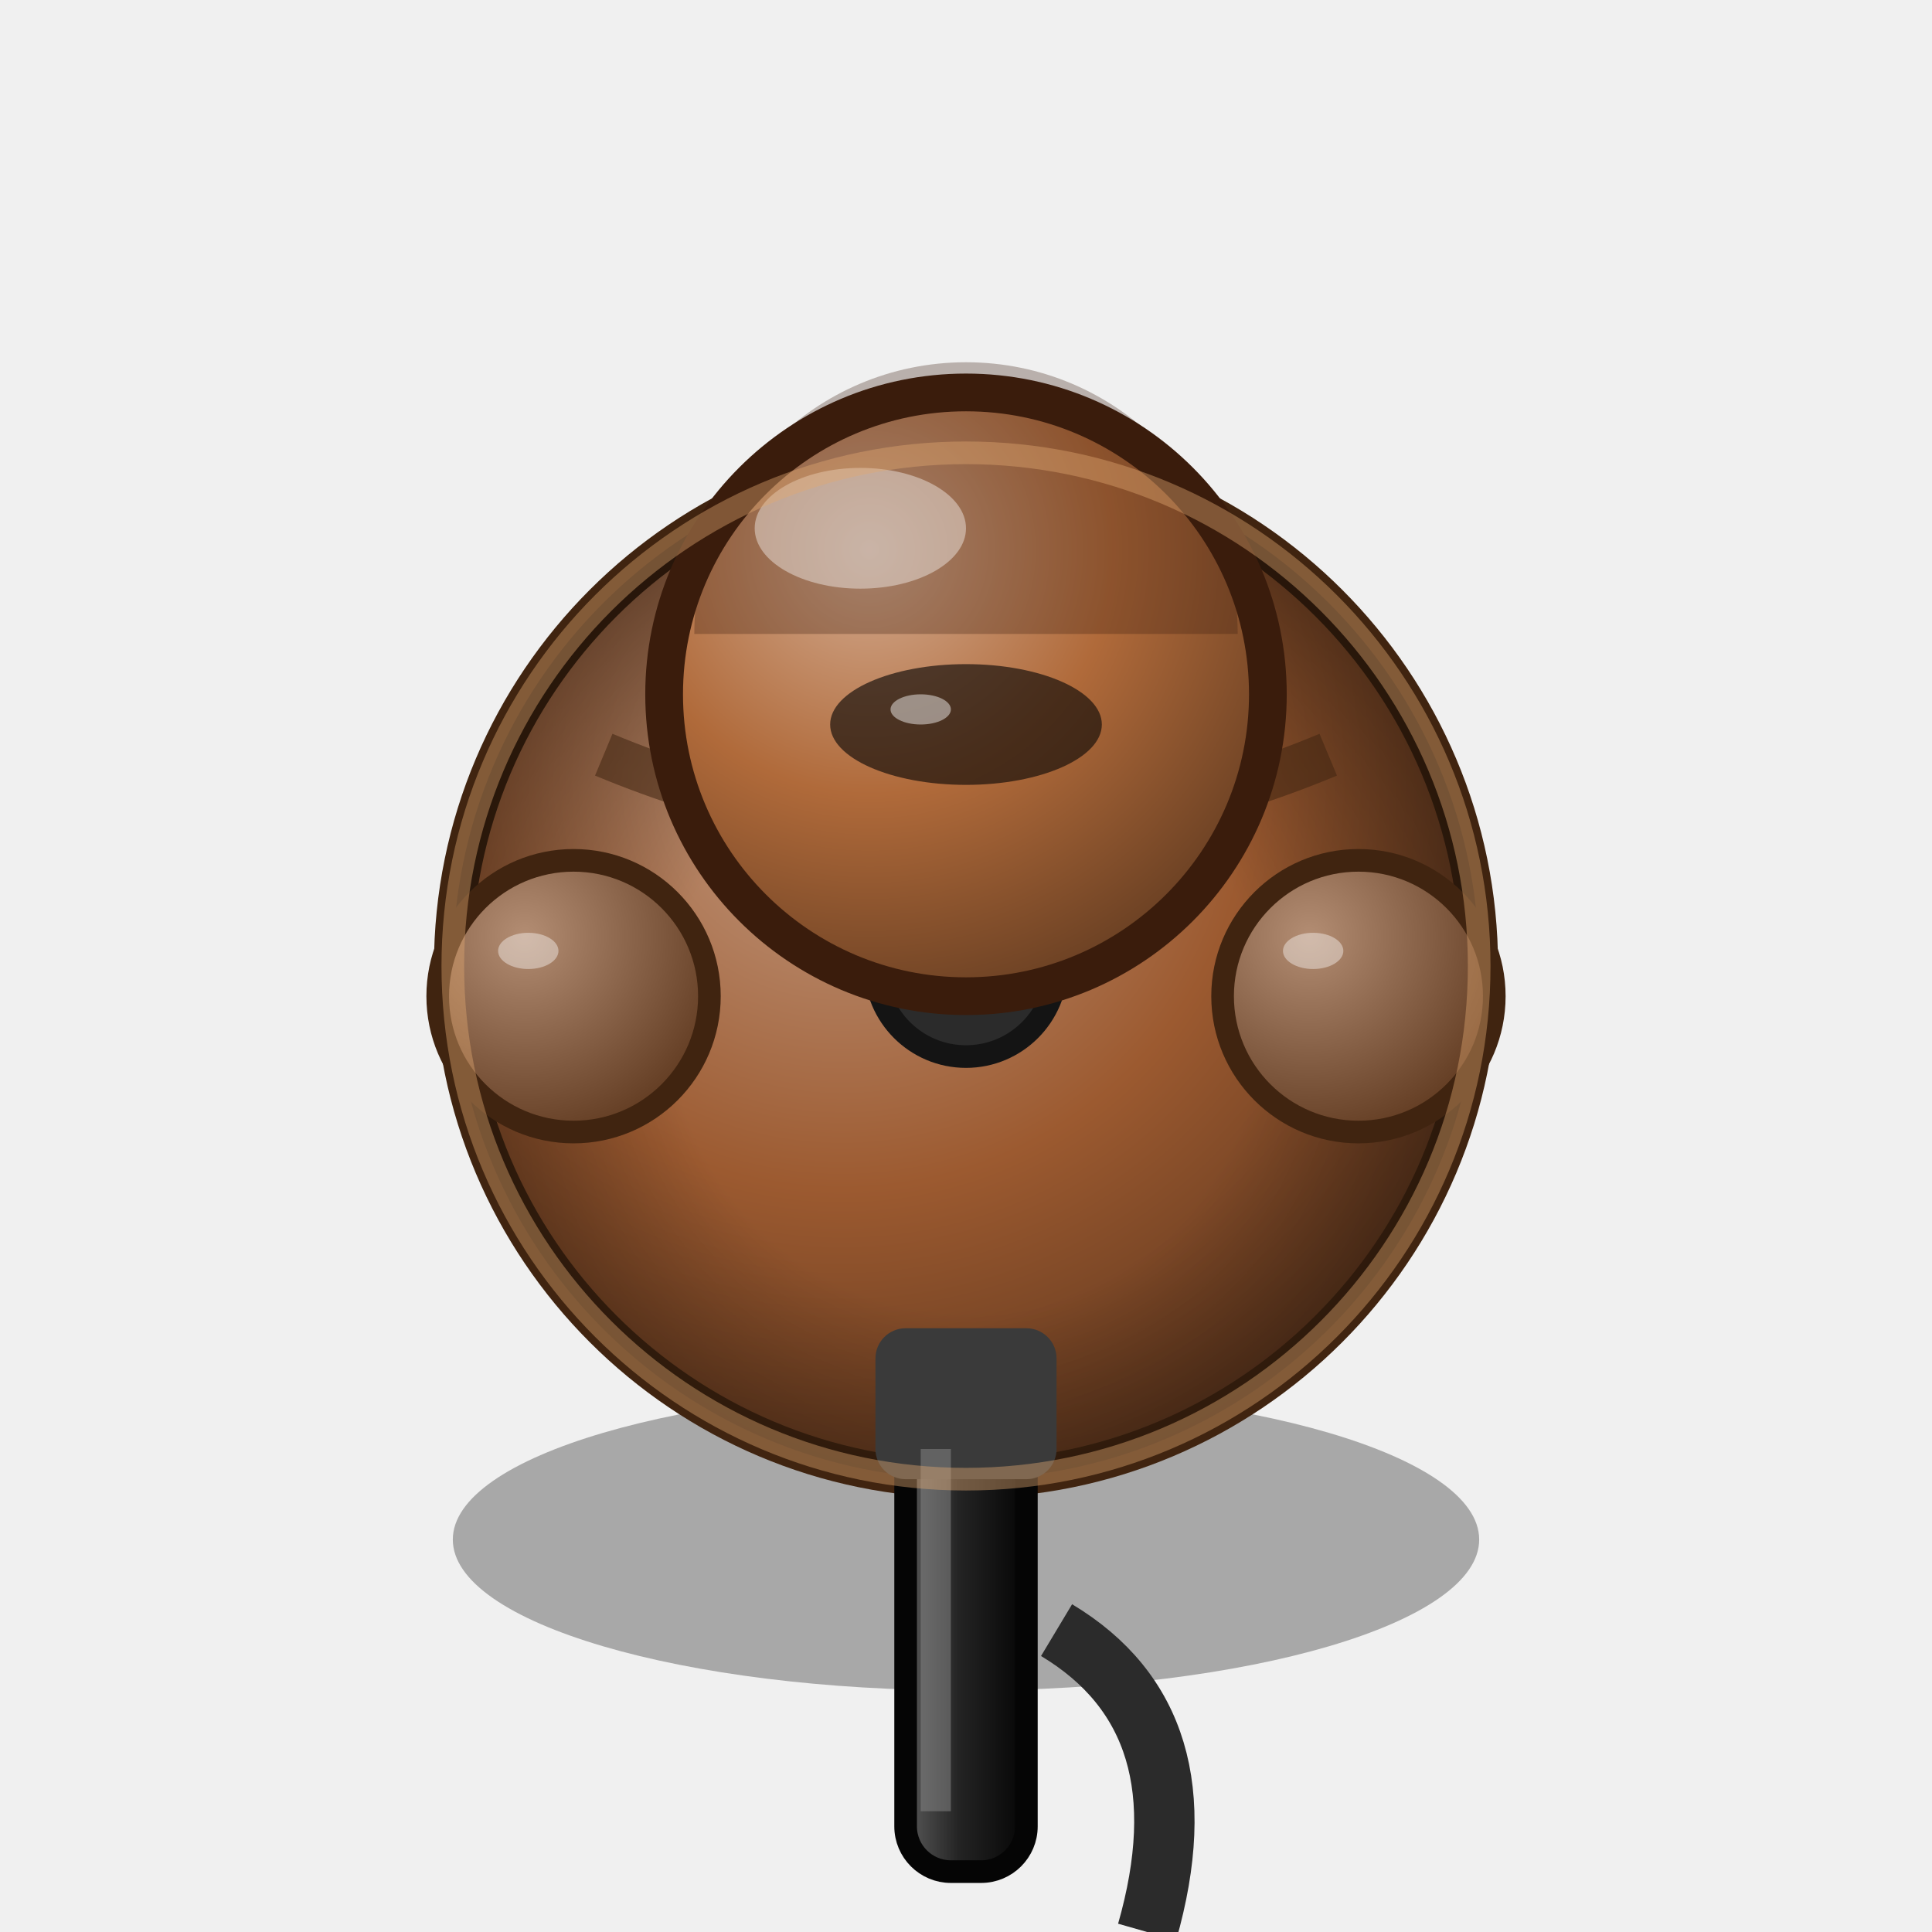
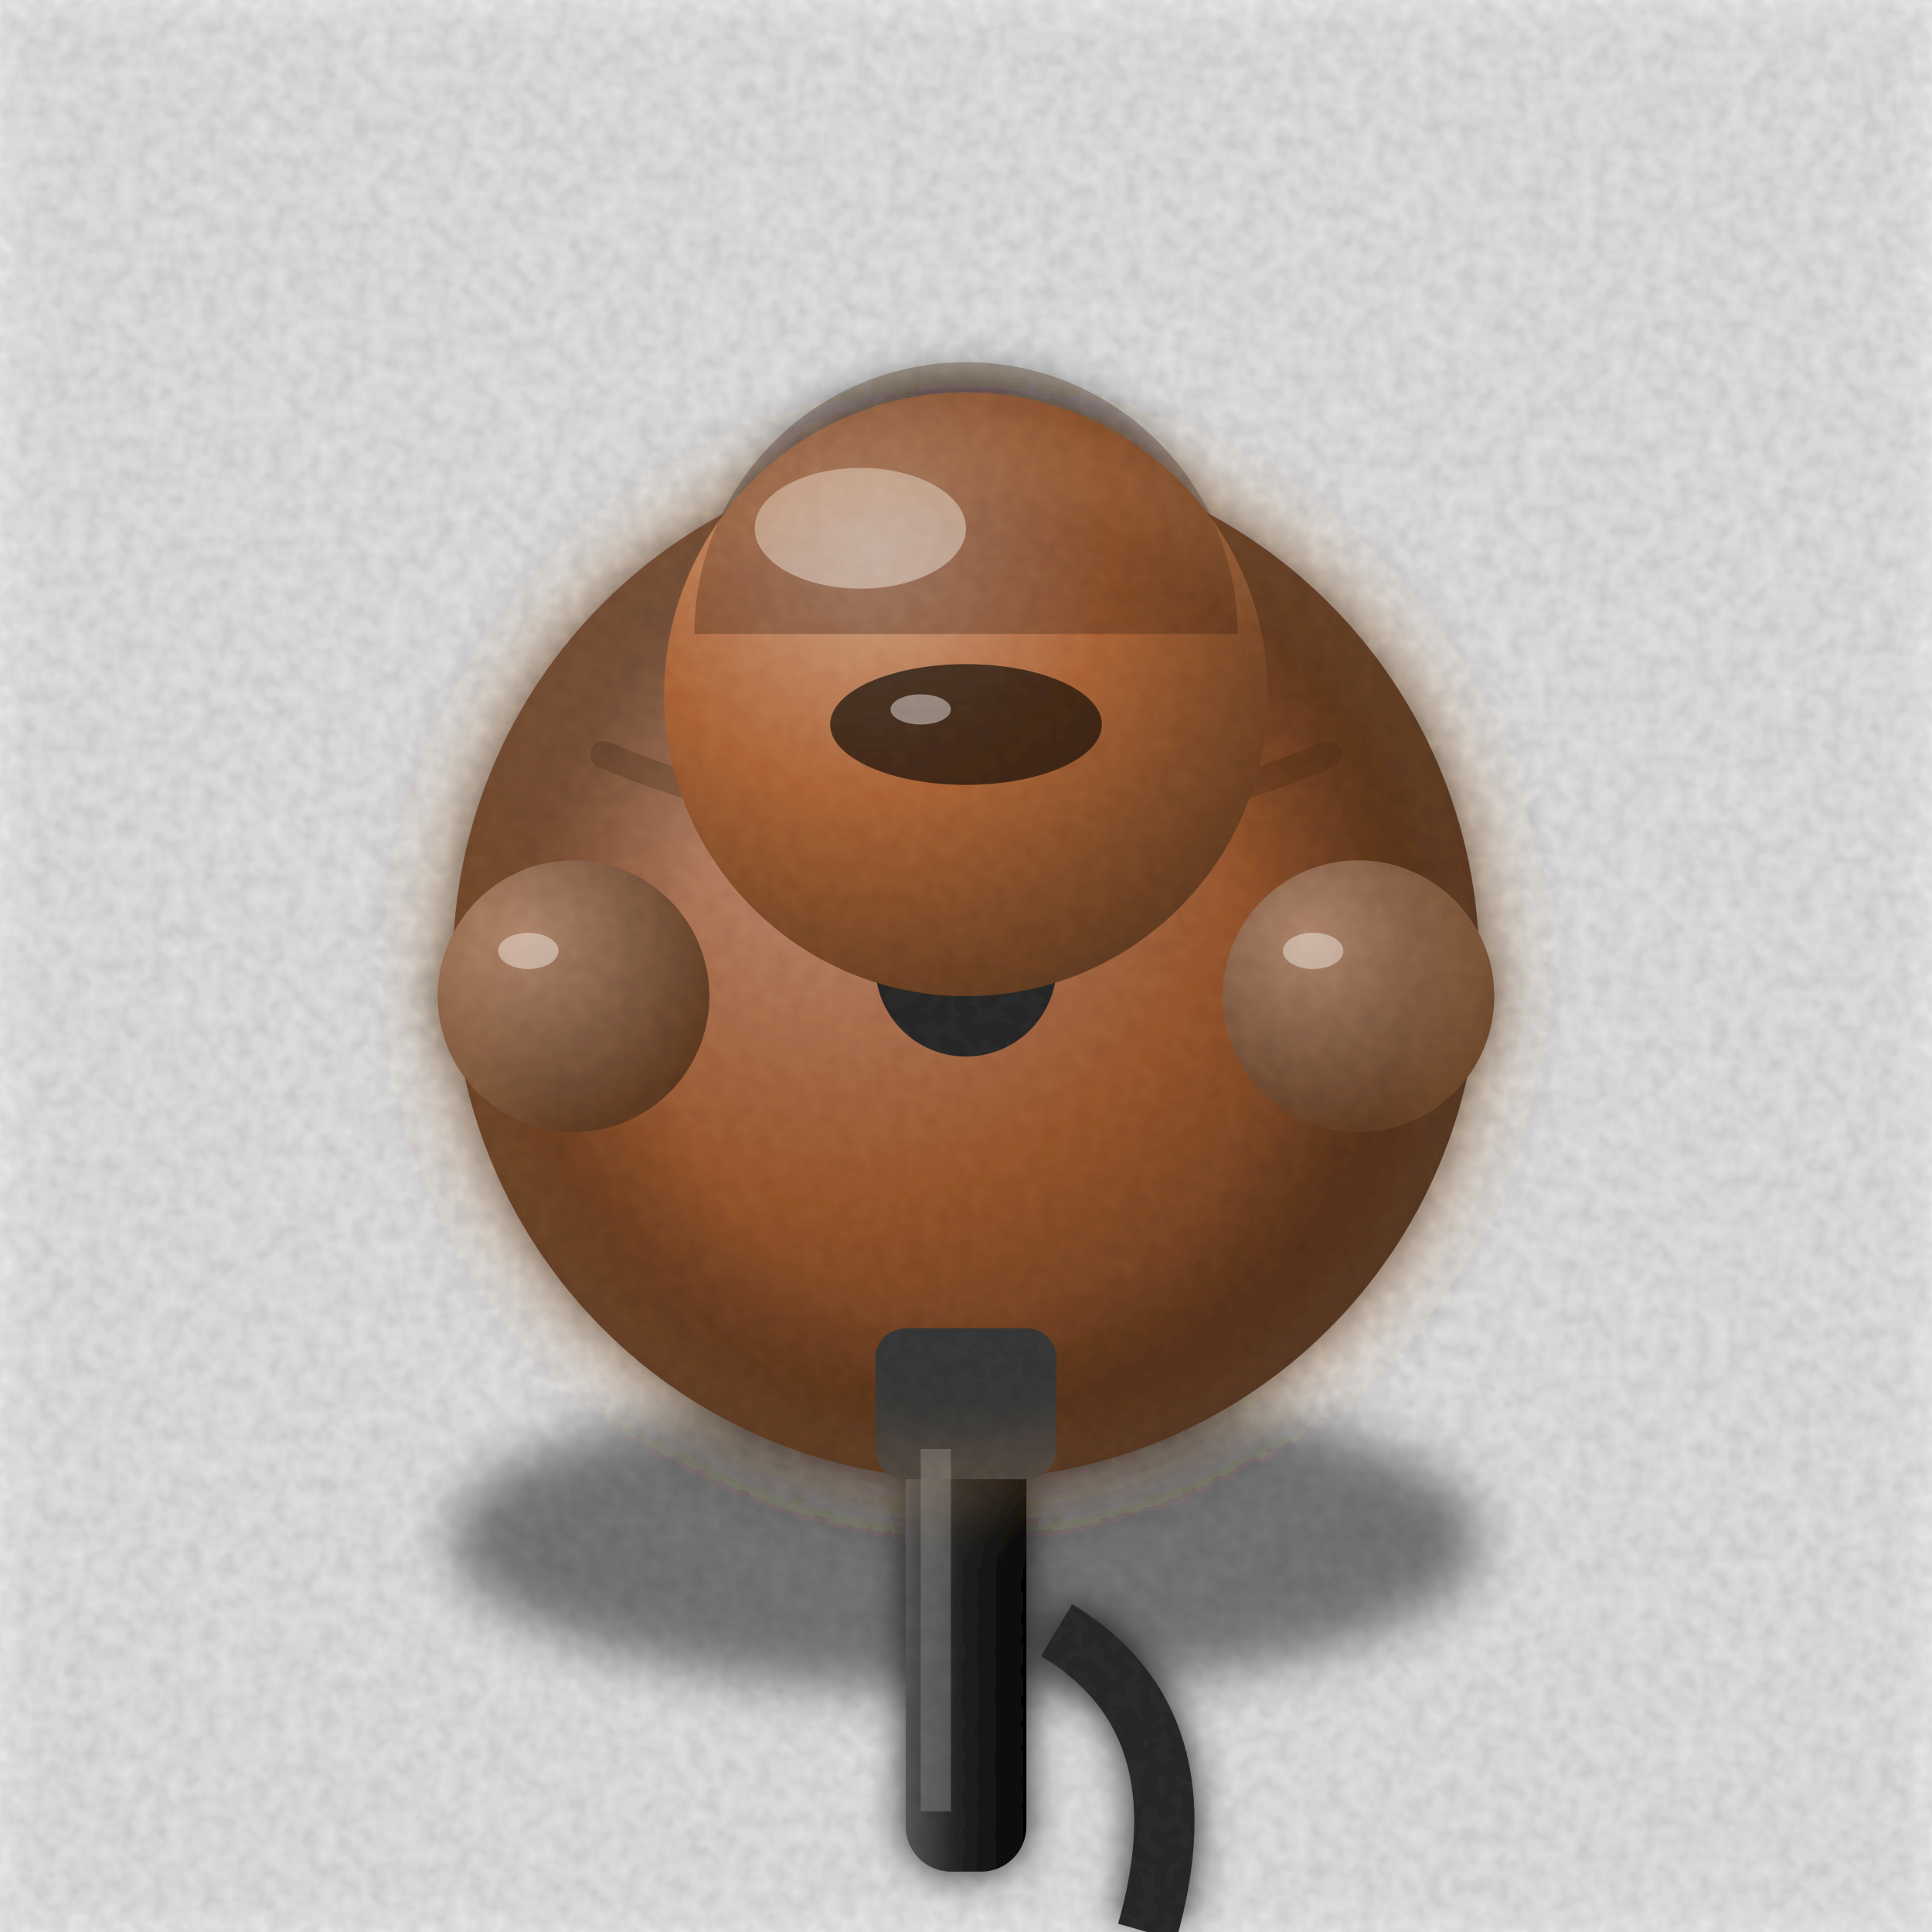
<svg xmlns="http://www.w3.org/2000/svg" viewBox="0 0 128 128">
  <defs>
+     <filter id="fxOutline" x="-40%" y="-40%" width="180%" height="180%">
+       <feTurbulence type="fractalNoise" baseFrequency="0.85" numOctaves="2" seed="7" result="fxn" />
+       <feDisplacementMap in="SourceGraphic" in2="fxn" scale="2" xChannelSelector="R" yChannelSelector="G" result="fxrough" />
+       <feDropShadow in="fxrough" dx="0" dy="0" stdDeviation="1.3" flood-color="#000" flood-opacity="0.85" />
+     </filter>
+     <filter id="fxBlur" x="-60%" y="-60%" width="220%" height="220%">
+       <feGaussianBlur stdDeviation="1.6" />
+     </filter>
    <radialGradient id="body" cx="38%" cy="32%" r="72%">
      <stop offset="0%" stop-color="#c49c83" />
      <stop offset="55%" stop-color="#9c5a30" />
      <stop offset="100%" stop-color="#5a341c" />
    </radialGradient>
    <radialGradient id="helmet" cx="34%" cy="26%" r="78%">
      <stop offset="0%" stop-color="#d4ad93" />
      <stop offset="52%" stop-color="#b06a3a" />
      <stop offset="100%" stop-color="#6a4023" />
    </radialGradient>
    <radialGradient id="arm" cx="32%" cy="28%" r="85%">
      <stop offset="0%" stop-color="#b38d73" />
      <stop offset="100%" stop-color="#5a341a" />
    </radialGradient>
    <radialGradient id="pack" cx="38%" cy="30%" r="75%">
      <stop offset="0%" stop-color="#6b5b50" />
      <stop offset="100%" stop-color="#29190f" />
    </radialGradient>
    <linearGradient id="gun" x1="0%" y1="0%" x2="100%" y2="0%">
      <stop offset="0%" stop-color="#5a5a5a" />
      <stop offset="45%" stop-color="#232323" />
      <stop offset="100%" stop-color="#050505" />
    </linearGradient>
    <radialGradient id="ao" cx="50%" cy="55%" r="52%">
      <stop offset="55%" stop-color="#000" stop-opacity="0" />
      <stop offset="100%" stop-color="#000" stop-opacity="0.38" />
    </radialGradient>
+     <filter id="fxGrain" x="0" y="0" width="100%" height="100%">
+       <feTurbulence type="fractalNoise" baseFrequency="0.9" numOctaves="2" seed="3" result="n" />
+       <feColorMatrix in="n" type="matrix" values="0 0 0 0 0  0 0 0 0 0  0 0 0 0 0  0.9 0 0 0 0" />
+     </filter>
  </defs>
-   <ellipse cx="64" cy="102" rx="34" ry="10" fill="#000" opacity="0.3" />
-   <ellipse cx="64" cy="78" rx="22" ry="18" fill="url(#pack)" />
-   <path d="M48 68 Q64 78 80 68" stroke="#000" stroke-width="2" opacity="0.2" fill="none" />
-   <circle cx="64" cy="64" r="34" fill="url(#body)" stroke="#402410" stroke-width="2.5" />
-   <circle cx="64" cy="64" r="34" fill="url(#ao)" />
-   <path d="M40 50 Q64 60 88 50" stroke="#402410" stroke-width="3" fill="none" opacity="0.55" />
-   <circle cx="64" cy="64" r="6" fill="#2b2b2b" stroke="#141414" stroke-width="1.5" />
-   <ellipse cx="61" cy="61" rx="2" ry="1.3" fill="#fff" opacity="0.5" />
-   <circle cx="64" cy="46" r="20" fill="url(#helmet)" stroke="#3a1c0c" stroke-width="2.5" />
-   <path d="M46 42 A18 18 0 0 1 82 42" fill="#3a1c0c" opacity="0.3" />
-   <ellipse cx="57" cy="35" rx="7" ry="4" fill="#fff" opacity="0.4" />
-   <ellipse cx="64" cy="48" rx="9" ry="4" fill="#100a08" opacity="0.65" />
-   <ellipse cx="61" cy="47" rx="2" ry="1" fill="#fff" opacity="0.45" />
-   <rect x="60" y="94" width="8" height="30" rx="3" fill="url(#gun)" stroke="#050505" stroke-width="1.5" />
-   <rect x="58" y="88" width="12" height="10" rx="2" fill="#3a3a3a" />
-   <rect x="61" y="96" width="2" height="24" fill="#8a8a8a" opacity="0.5" />
-   <circle cx="38" cy="66" r="9" fill="url(#arm)" stroke="#402410" stroke-width="1.5" />
-   <circle cx="90" cy="66" r="9" fill="url(#arm)" stroke="#402410" stroke-width="1.5" />
-   <ellipse cx="35" cy="63" rx="2" ry="1.2" fill="#fff" opacity="0.4" />
-   <ellipse cx="87" cy="63" rx="2" ry="1.2" fill="#fff" opacity="0.4" />
-   <path d="M70 108 Q80 114 76 128" stroke="#2b2b2b" stroke-width="4" fill="none" />
-   <circle cx="64" cy="64" r="34" fill="none" stroke="#e0a870" stroke-width="1.5" opacity="0.42" />
+   <g filter="url(#fxOutline)">
+     <ellipse cx="64" cy="102" rx="34" ry="10" fill="#000" opacity="0.3" filter="url(#fxBlur)" />
+     <ellipse cx="64" cy="78" rx="22" ry="18" fill="url(#pack)" />
+     <path d="M48 68 Q64 78 80 68" stroke="#000" stroke-width="2" opacity="0.2" fill="none" />
+     <circle cx="64" cy="64" r="34" fill="url(#body)" />
+     <circle cx="64" cy="64" r="34" fill="url(#ao)" />
+     <path d="M40 50 Q64 60 88 50" stroke="#402410" stroke-width="1.8" fill="none" opacity="0.25" stroke-linecap="round" />
+     <circle cx="64" cy="64" r="6" fill="#2b2b2b" />
+     <ellipse cx="61" cy="61" rx="2" ry="1.3" fill="#fff" opacity="0.5" />
+     <circle cx="64" cy="46" r="20" fill="url(#helmet)" />
+     <path d="M46 42 A18 18 0 0 1 82 42" fill="#3a1c0c" opacity="0.3" />
+     <ellipse cx="57" cy="35" rx="7" ry="4" fill="#fff" opacity="0.4" />
+     <ellipse cx="64" cy="48" rx="9" ry="4" fill="#100a08" opacity="0.65" />
+     <ellipse cx="61" cy="47" rx="2" ry="1" fill="#fff" opacity="0.45" />
+     <rect x="60" y="94" width="8" height="30" rx="3" fill="url(#gun)" />
+     <rect x="58" y="88" width="12" height="10" rx="2" fill="#3a3a3a" />
+     <rect x="61" y="96" width="2" height="24" fill="#8a8a8a" opacity="0.5" />
+     <circle cx="38" cy="66" r="9" fill="url(#arm)" />
+     <circle cx="90" cy="66" r="9" fill="url(#arm)" />
+     <ellipse cx="35" cy="63" rx="2" ry="1.2" fill="#fff" opacity="0.4" />
+     <ellipse cx="87" cy="63" rx="2" ry="1.2" fill="#fff" opacity="0.4" />
+     <path d="M70 108 Q80 114 76 128" stroke="#2b2b2b" stroke-width="4" fill="none" />
+     <circle cx="64" cy="64" r="34" fill="none" stroke="#e0a870" stroke-width="5.5" opacity="0.17" filter="url(#fxBlur)" />
+     <rect x="0" y="0" width="128" height="128" filter="url(#fxGrain)" opacity="0.14" style="mix-blend-mode:overlay" pointer-events="none" />
+   </g>
</svg>
